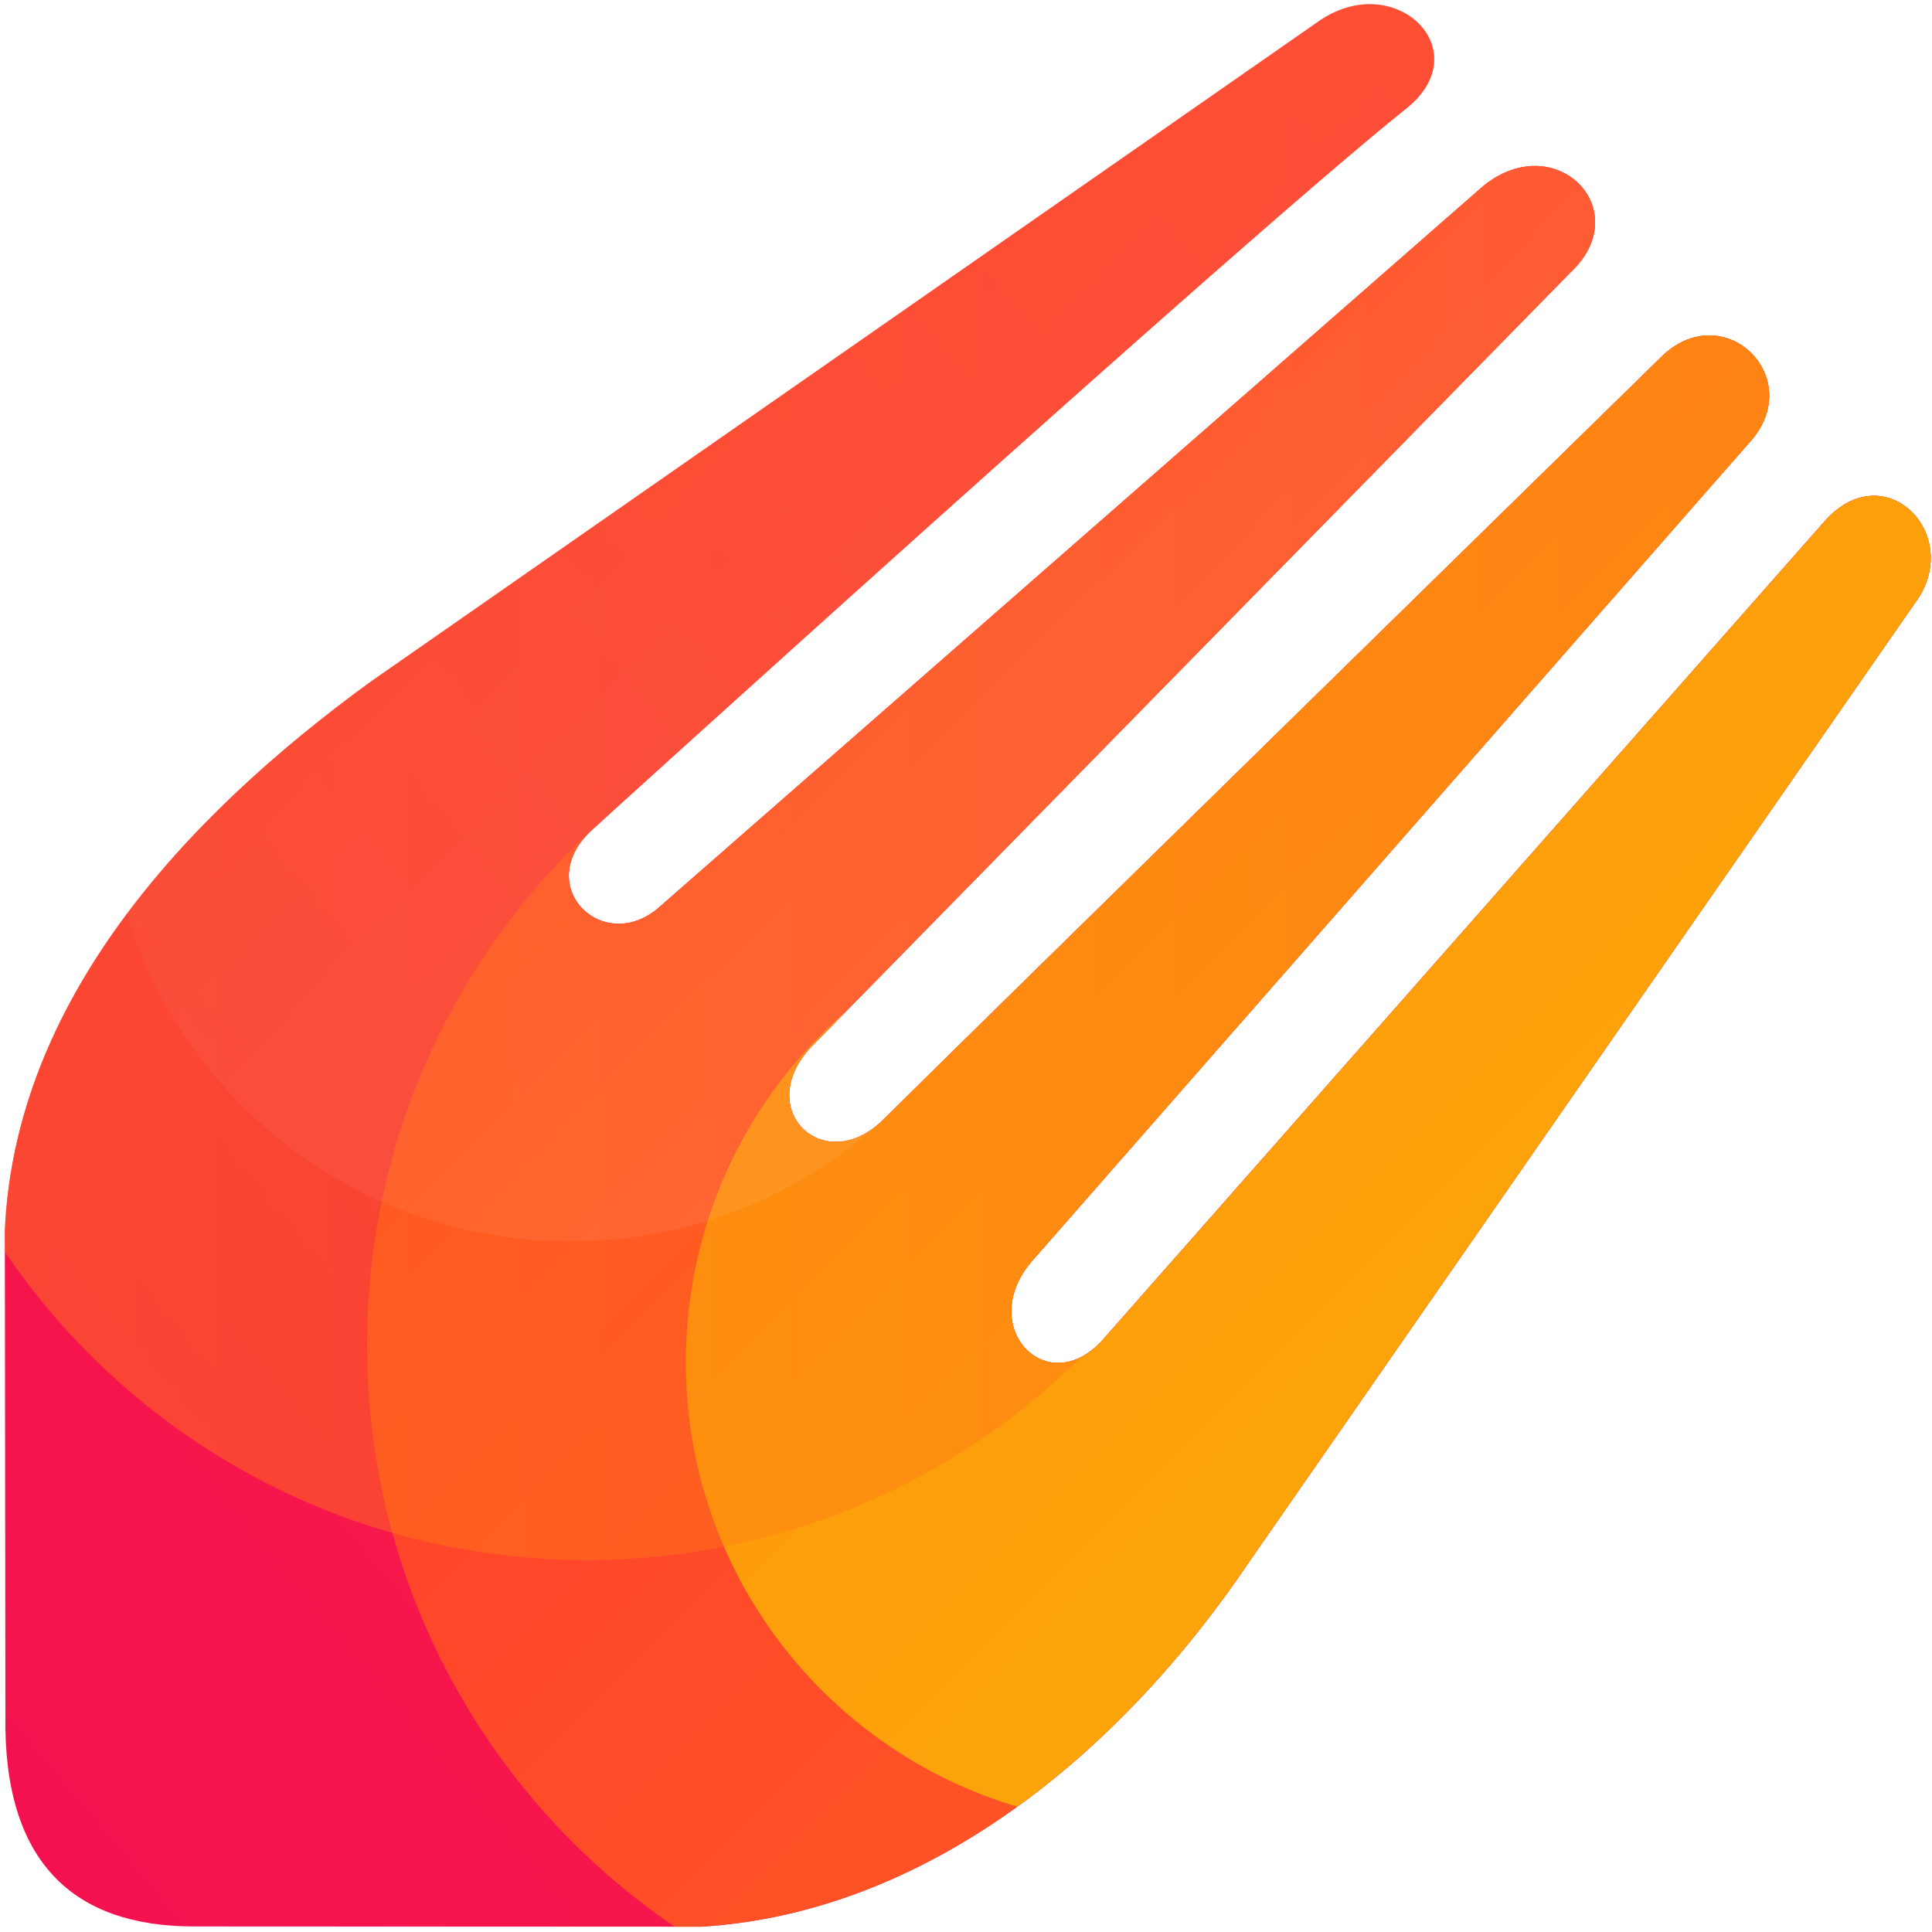
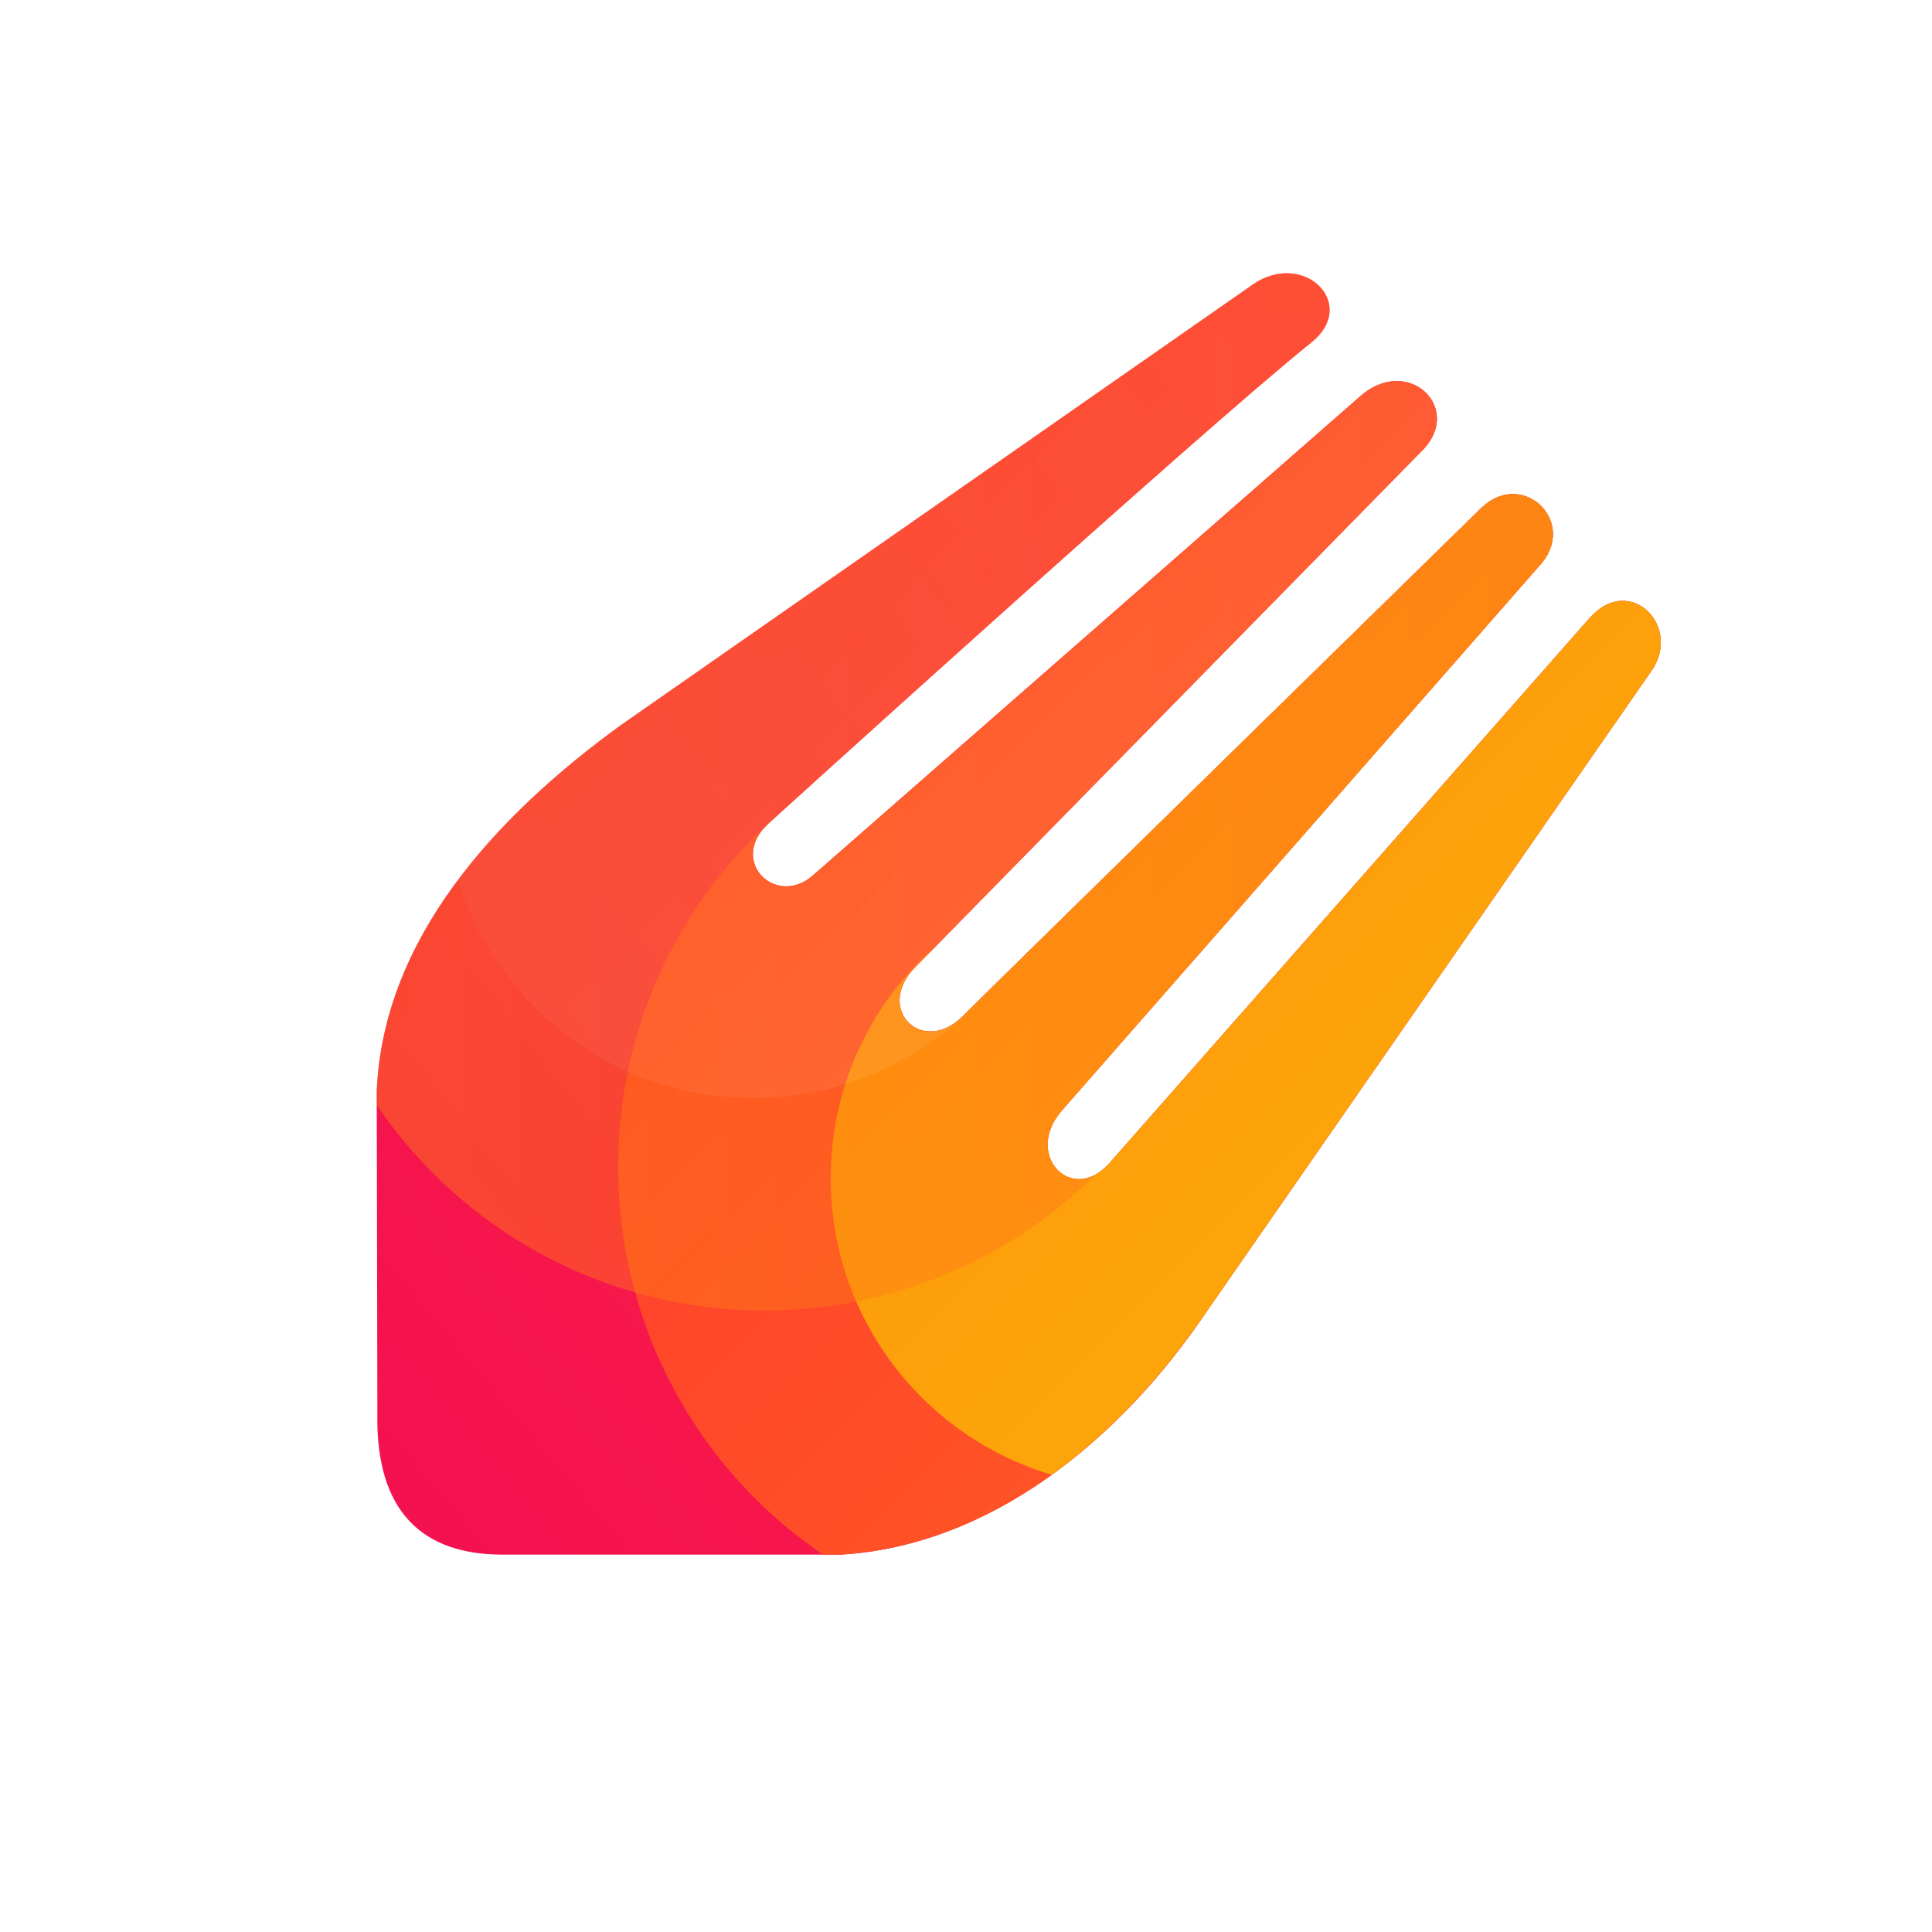
- <svg xmlns="http://www.w3.org/2000/svg" version="1.2" viewBox="0 0 400 400" width="400" height="400">
+ <svg xmlns="http://www.w3.org/2000/svg" version="1.2" viewBox="0 0 300 300" width="300" height="300">
  <defs>
-     <linearGradient id="phorkGradientComplete" gradientUnits="userSpaceOnUse" x1="399.738" y1="32.595" x2="1" y2="367.177">
+     <linearGradient id="phorkGradientComplete" x1="257.9" y1="58.3" x2="58.5" y2="225.6" gradientUnits="userSpaceOnUse">
      <stop offset="0" stop-color="#ff3232" />
      <stop offset="1" stop-color="#f41150" />
    </linearGradient>
-     <linearGradient id="phorkGradientBottom3" gradientUnits="userSpaceOnUse" x1="76" y1="54.764" x2="399.738" y2="378.502">
+     <linearGradient id="phorkGradientBottom3" x1="96" y1="69.4" x2="257.9" y2="231.3" gradientUnits="userSpaceOnUse">
      <stop offset="0" stop-color="#ff3232" />
      <stop offset="1" stop-color="#ff6020" />
    </linearGradient>
-     <linearGradient id="phorkGradientBottom2" gradientUnits="userSpaceOnUse" x1="142" y1="92.885" x2="399.738" y2="350.623">
+     <linearGradient id="phorkGradientBottom2" x1="129" y1="88.4" x2="257.9" y2="217.3" gradientUnits="userSpaceOnUse">
      <stop offset="0" stop-color="#ff8e0d" />
-       <stop offset="0.74" stop-color="#fca60a" />
+       <stop offset=".7" stop-color="#fca60a" />
    </linearGradient>
-     <linearGradient id="phorkGradientTop3" gradientUnits="userSpaceOnUse" x1="1" y1="161.937" x2="366.295" y2="161.937">
+     <linearGradient id="phorkGradientTop3" x1="58.5" y1="123" x2="241.1" y2="123" gradientUnits="userSpaceOnUse">
      <stop offset="0" stop-color="#ff8e0d" />
      <stop offset="1" stop-color="#ff6020" />
    </linearGradient>
-     <linearGradient id="phorkGradientTop2" gradientUnits="userSpaceOnUse" x1="310.843" y1="257" x2="45.617" y2="0.874">
+     <linearGradient id="phorkGradientTop2" x1="213.4" y1="170.5" x2="80.8" y2="42.4" gradientUnits="userSpaceOnUse">
      <stop offset="0" stop-color="#ffffff" />
      <stop offset="1" stop-color="#ffffff" stop-opacity="0" />
    </linearGradient>
  </defs>
  <style>
- 		.phorkComplete { fill: url(#phorkGradientComplete) } 
- 		.phorkBottom3 { fill: url(#phorkGradientBottom3) } 
- 		.phorkBottom2 { fill: url(#phorkGradientBottom2) } 
- 		.phorkTop3 { opacity: 0.4; fill: url(#phorkGradientTop3) } 
- 		.phorkTop2 { opacity: 0.10; fill: url(#phorkGradientTop2) } 
+ 		.phorkGradientComplete { fill: url(#phorkGradientComplete) } 
+ 		.phorkGradientBottom3 { fill: url(#phorkGradientBottom3) } 
+ 		.phorkGradientBottom2 { fill: url(#phorkGradientBottom2) } 
+ 		.phorkGradientTop3 { opacity: .4;fill: url(#phorkGradientTop3) } 
+ 		.phorkGradientTop2 { opacity: .1;fill: url(#phorkGradientTop2) } 
	</style>
  <g id="phorkLogo">
-     <path class="phorkComplete" d="M258.74 323.19C231.51 363.62 191.4 396.08 145.17 398.9L40.05 398.85C15.33 398.82 0.59 385.69 1.12 354.95L1 254.73C3.09 207.77 37.4 169.75 76.71 141.16L273 4.42C288.8 -6.58 306.2 10.42 291.2 22.42C256.57 50.13 122.33 172.04 122.33 172.04C110 183.7 125.33 198.37 137 187.37L307.2 38.42C322.2 26.42 339 43.62 325 56.55L168 216.7C155.67 229.7 170.67 244.04 183 231.7C197.01 217.69 343.99 73.86 344.17 73.68C357.17 61.33 374.63 78.62 361.83 92.02C361.83 92.02 214.5 260.15 214 260.7C201.67 274.37 216.67 290.37 228.33 277.37C228.33 277.37 377.64 108.06 377.83 107.85C390.33 93.85 407 111.02 396.33 125.04L258.74 323.19Z" />
-     <path class="phorkBottom3" d="M258.74 323.19C231.51 363.62 191.4 396.08 145.17 398.9L139.69 398.9C101.22 372.73 76 328.61 76 278.5C76 234.03 95.87 194.26 127.23 167.59C124.08 170.45 122.33 172.04 122.33 172.04C110 183.7 125.33 198.37 137 187.37L307.2 38.42C322.2 26.42 339 43.62 325 56.55L168 216.7C155.67 229.7 170.67 244.04 183 231.7C197.01 217.69 343.99 73.86 344.17 73.68C357.17 61.33 374.63 78.62 361.83 92.02C361.83 92.02 214.5 260.15 214 260.7C201.67 274.37 216.67 290.37 228.33 277.37C228.33 277.37 377.64 108.06 377.83 107.85C390.33 93.85 407 111.02 396.33 125.04L258.74 323.19Z" />
-     <path class="phorkBottom2" d="M258.74 323.19C245.49 342.86 229.19 360.65 210.62 374.05C170.91 362.29 142 325.57 142 282C142 252.89 154.9 226.84 175.31 209.24L168 216.7C155.67 229.7 170.67 244.04 183 231.7C197.01 217.69 343.99 73.86 344.17 73.68C357.17 61.33 374.63 78.62 361.83 92.02C361.83 92.02 214.5 260.15 214 260.7C201.67 274.37 216.67 290.37 228.33 277.37C228.33 277.37 377.64 108.06 377.83 107.85C390.33 93.85 407 111.02 396.33 125.04L258.74 323.19Z" />
-     <path class="phorkTop3" d="M1 254.73C3.09 207.77 37.4 169.75 76.71 141.16L273 4.42C288.8 -6.58 306.2 10.42 291.2 22.42C256.57 50.13 122.33 172.04 122.33 172.04C110 183.7 125.33 198.37 137 187.37L307.2 38.42C322.2 26.42 339 43.62 325 56.55L168 216.7C155.67 229.7 170.67 244.04 183 231.7C197.01 217.69 343.99 73.86 344.17 73.68C357.17 61.33 374.63 78.62 361.83 92.02C361.83 92.02 214.5 260.15 214 260.7C203.18 272.69 213.39 286.47 223.94 280.91C197.66 306.94 161.48 323 121.5 323C71.33 323 27.15 297.71 1.01 259.17L1 254.73Z" />
-     <path class="phorkTop2" d="M76.71 141.16L273 4.42C288.8 -6.58 306.2 10.42 291.2 22.42C256.57 50.13 122.33 172.04 122.33 172.04C110 183.7 125.33 198.37 137 187.37L307.2 38.42C322.2 26.42 339 43.62 325 56.55L168 216.7C156.24 229.1 169.34 242.71 181.27 233.25C164.39 248.04 142.26 257 118 257C74.75 257 38.26 228.53 26.22 189.27C39.82 171.06 57.68 155.01 76.71 141.16ZM183.08 231.62C184.1 230.61 185.77 228.95 188 226.75C186.42 228.43 184.78 230.06 183.08 231.62Z" />
+     <path class="phorkGradientComplete" d="m187.4 203.6c-13.6 20.2-33.7 36.4-56.8 37.8h-52.6c-12.3 0-19.7-6.6-19.4-21.9l-0.1-50.1c1-23.5 18.2-42.5 37.9-56.8l98.1-68.4c7.9-5.5 16.6 3 9.1 9c-17.3 13.9-84.4 74.8-84.4 74.8c-6.2 5.8 1.5 13.2 7.3 7.7l85.1-74.5c7.5-6 15.9 2.6 8.9 9.1l-78.5 80c-6.2 6.5 1.3 13.7 7.5 7.5c7-7 80.5-78.9 80.6-79c6.5-6.1 15.2 2.5 8.8 9.2c0 0-73.7 84.1-73.9 84.3c-6.2 6.9 1.3 14.9 7.2 8.4c0 0 74.6-84.7 74.7-84.8c6.3-7 14.6 1.6 9.3 8.6z" />
+     <path class="phorkGradientBottom3" d="m187.4 203.6c-13.6 20.2-33.7 36.4-56.8 37.8h-2.8c-19.2-13-31.8-35.1-31.8-60.2c0-22.2 9.9-42.1 25.6-55.4c-1.6 1.4-2.4 2.2-2.4 2.2c-6.2 5.8 1.5 13.2 7.3 7.7l85.1-74.5c7.5-6 15.9 2.6 8.9 9.1l-78.5 80c-6.2 6.5 1.3 13.7 7.5 7.5c7-7 80.5-78.9 80.6-79c6.5-6.1 15.2 2.5 8.8 9.2c0 0-73.7 84.1-73.9 84.3c-6.2 6.9 1.3 14.9 7.2 8.4c0 0 74.6-84.7 74.7-84.8c6.3-7 14.6 1.6 9.3 8.6z" />
+     <path class="phorkGradientBottom2" d="m187.4 203.6c-6.7 9.8-14.8 18.7-24.1 25.4c-19.8-5.9-34.3-24.2-34.3-46c0-14.6 6.4-27.6 16.7-36.4l-3.7 3.7c-6.2 6.5 1.3 13.7 7.5 7.5c7-7 80.5-78.9 80.6-79c6.5-6.1 15.2 2.5 8.8 9.2c0 0-73.7 84.1-73.9 84.3c-6.2 6.9 1.3 14.9 7.2 8.4c0 0 74.6-84.7 74.7-84.8c6.3-7 14.6 1.6 9.3 8.6z" />
+     <path class="phorkGradientTop3" d="m58.5 169.4c1-23.5 18.2-42.5 37.9-56.8l98.1-68.4c7.9-5.5 16.6 3 9.1 9c-17.3 13.9-84.4 74.8-84.4 74.8c-6.2 5.8 1.5 13.2 7.3 7.7l85.1-74.5c7.5-6 15.9 2.6 8.9 9.1l-78.5 80c-6.2 6.5 1.3 13.7 7.5 7.5c7-7 80.5-78.9 80.6-79c6.5-6.1 15.2 2.5 8.8 9.2c0 0-73.7 84.1-73.9 84.3c-5.4 6-0.3 12.9 5 10.2c-13.2 13-31.3 21-51.3 21c-25 0-47.1-12.6-60.2-31.9z" />
+     <path class="phorkGradientTop2" d="m96.4 112.6l98.1-68.4c7.9-5.5 16.6 3 9.1 9c-17.3 13.9-84.4 74.8-84.4 74.8c-6.2 5.8 1.5 13.2 7.3 7.7l85.1-74.5c7.5-6 15.9 2.6 8.9 9.1l-78.5 80c-5.9 6.2 0.7 13.1 6.6 8.3c-8.4 7.4-19.5 11.9-31.6 11.9c-21.6 0-39.9-14.2-45.9-33.9c6.8-9.1 15.7-17.1 25.3-24zm53.1 45.2c0.5-0.5 1.4-1.3 2.5-2.4q-1.2 1.2-2.5 2.4z" />
  </g>
</svg>
